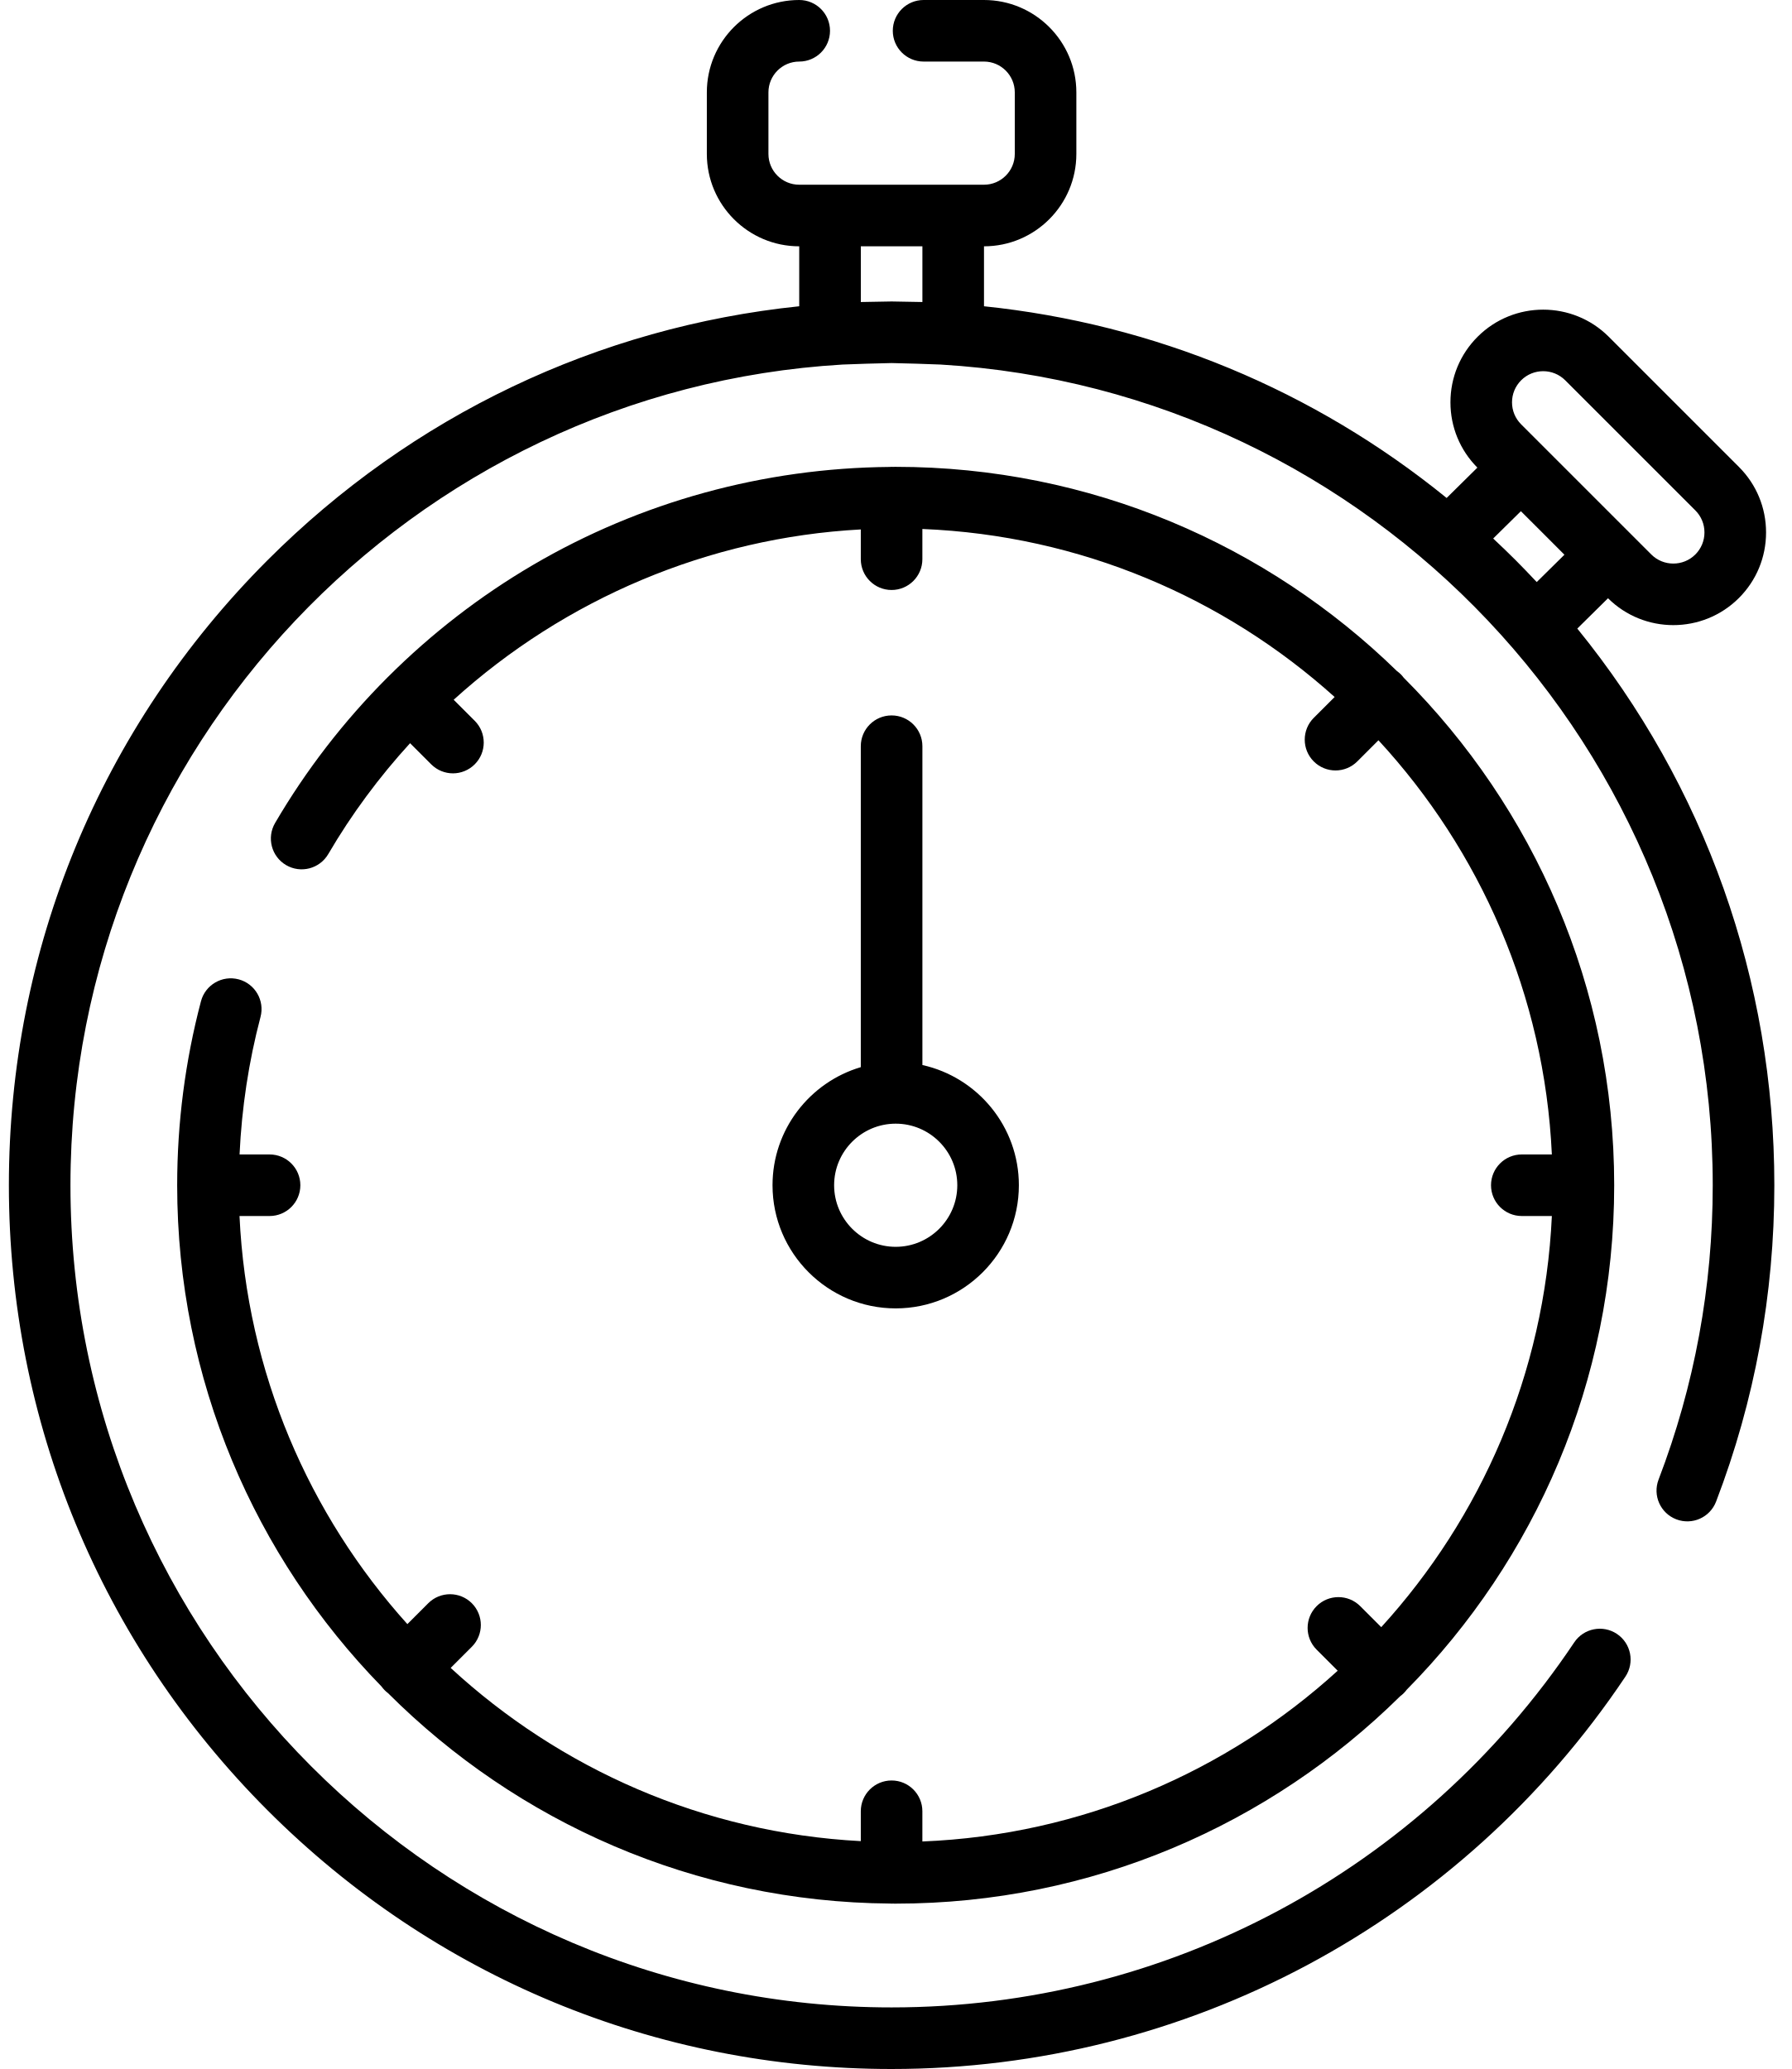
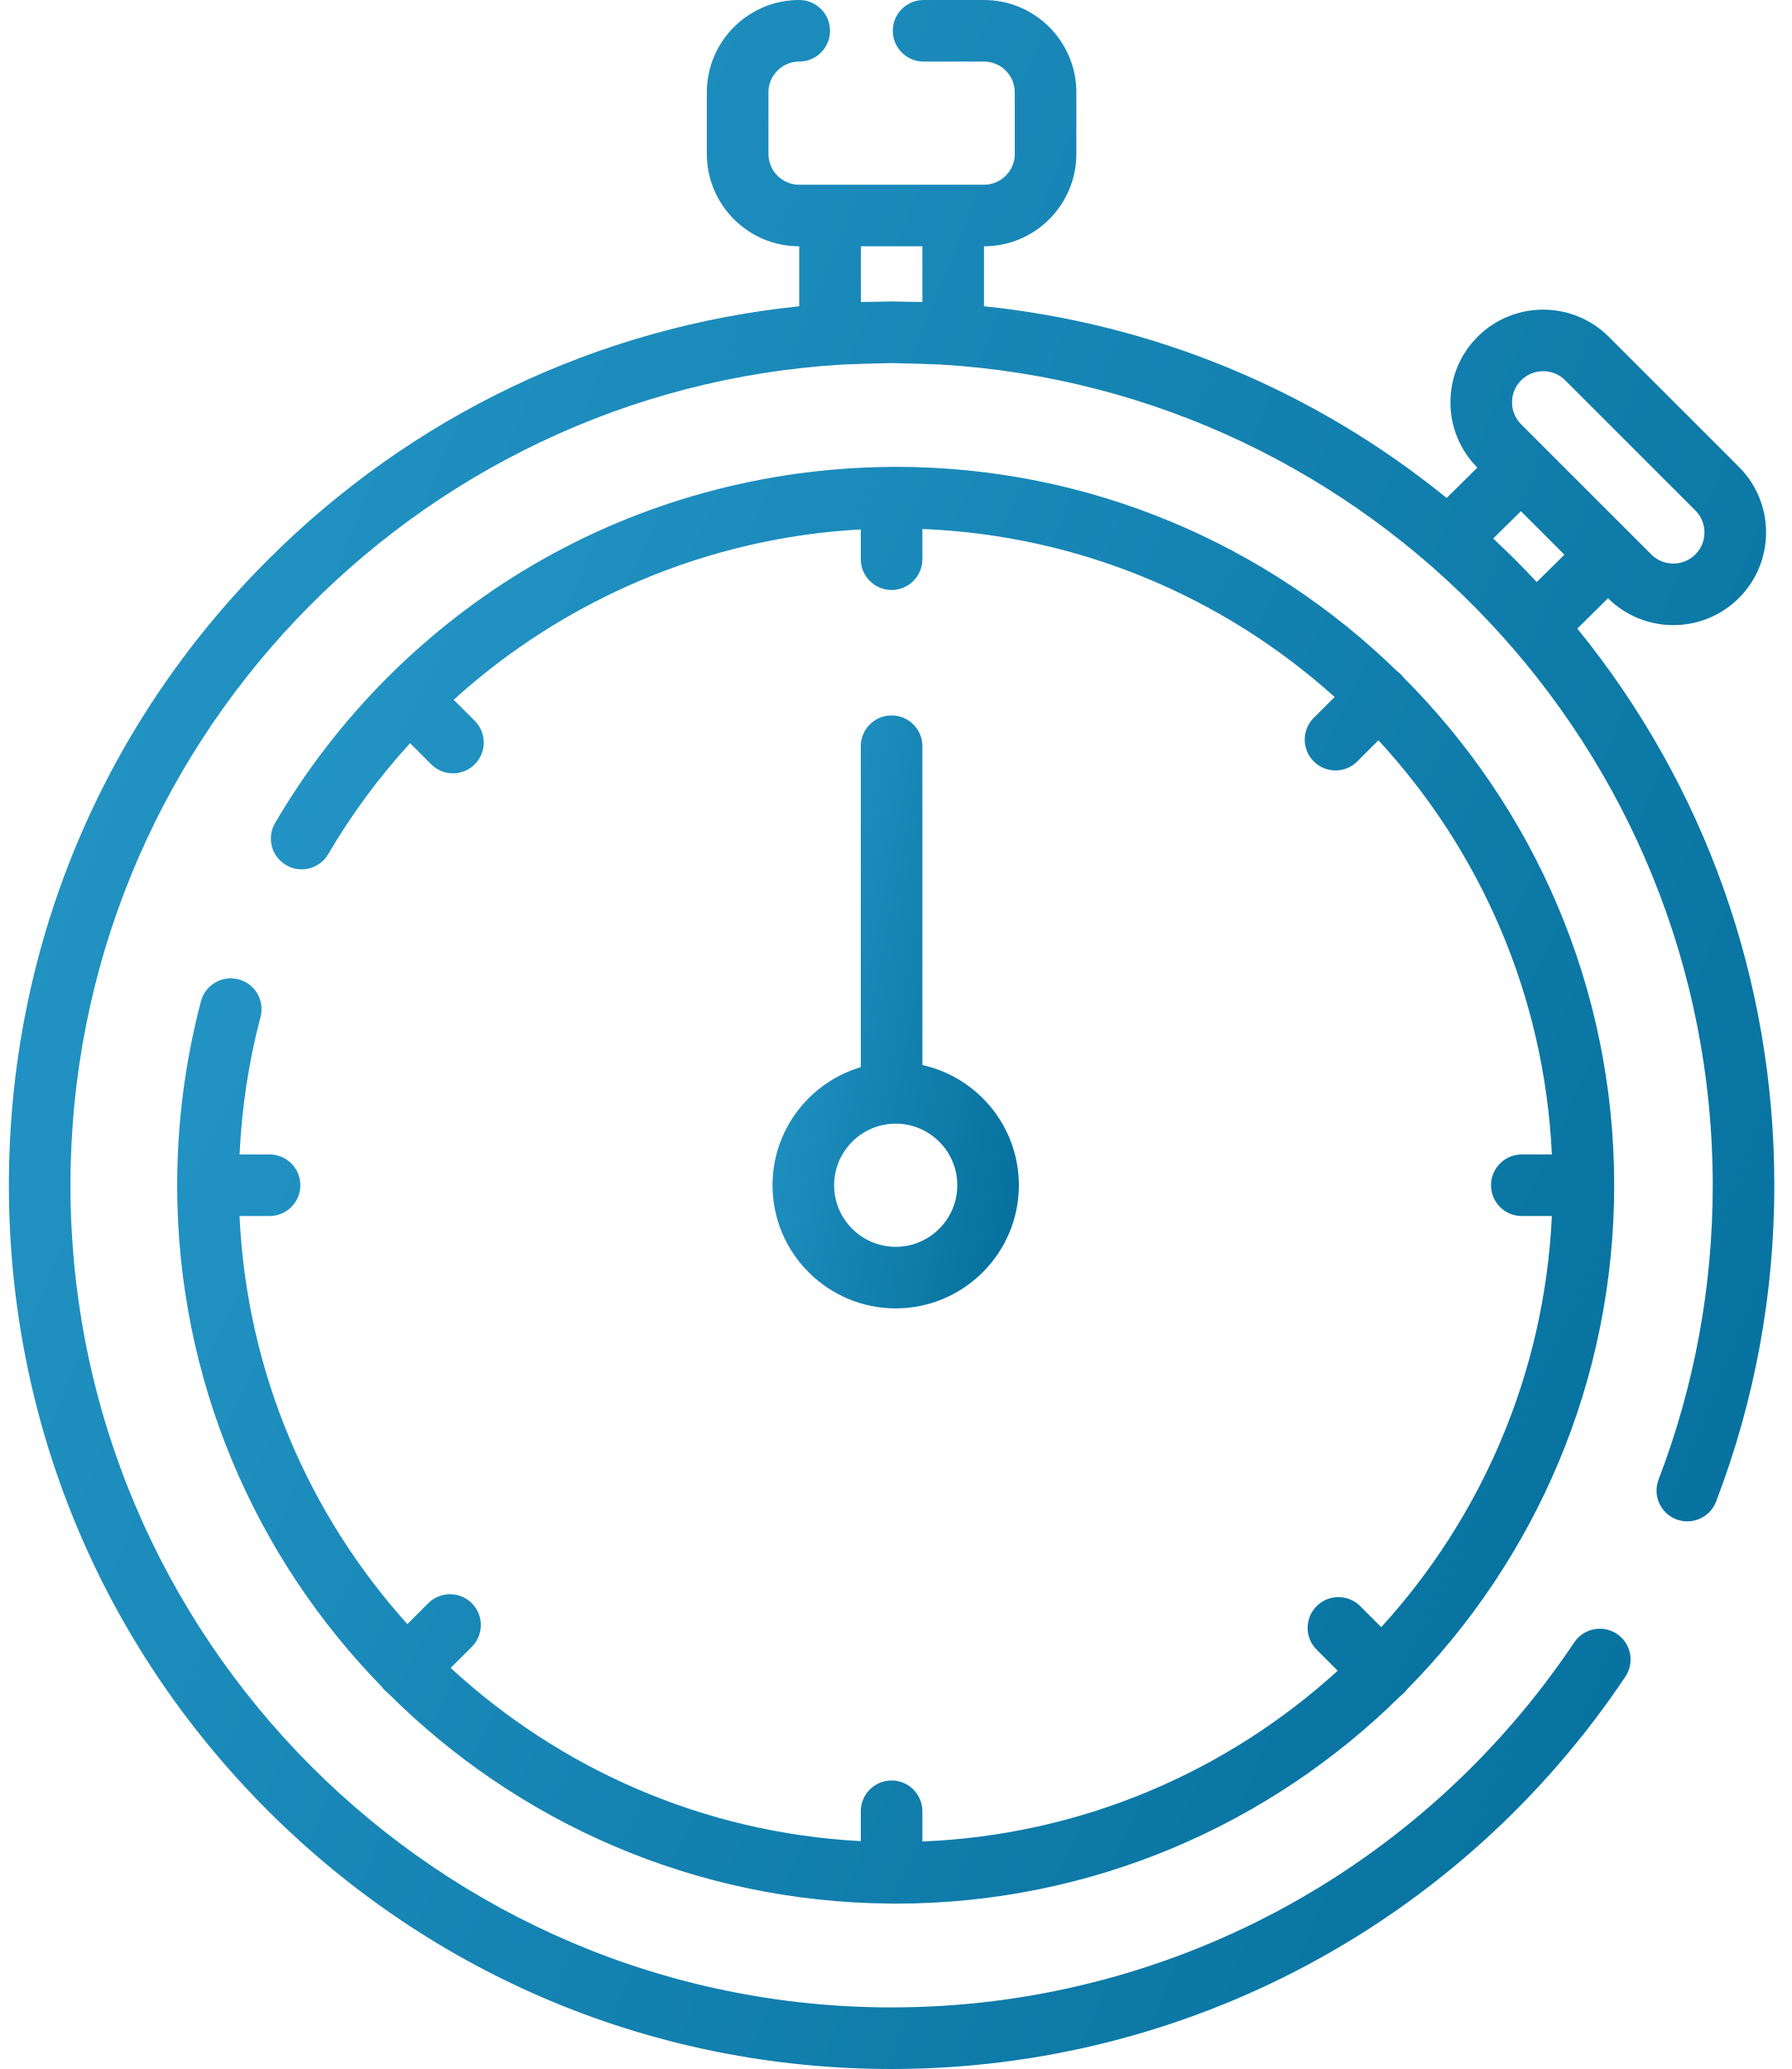
<svg xmlns="http://www.w3.org/2000/svg" width="71" height="82" viewBox="0 0 71 82" fill="none">
  <path d="M7.964 39.682C7.339 42.05 7.021 44.503 7.021 46.974C7.021 54.694 10.111 61.705 15.117 66.838C15.191 66.941 15.276 67.028 15.377 67.104C20.484 72.208 27.516 75.385 35.276 75.443C35.294 75.444 35.312 75.446 35.331 75.446C35.342 75.446 35.353 75.445 35.364 75.445C35.407 75.445 35.45 75.446 35.494 75.446C43.277 75.446 50.339 72.306 55.484 67.227C55.586 67.153 55.672 67.066 55.747 66.965C60.825 61.82 63.966 54.757 63.966 46.974C63.966 39.127 60.775 32.012 55.623 26.857C55.589 26.811 55.553 26.767 55.511 26.726C55.464 26.678 55.412 26.636 55.358 26.597C50.224 21.591 43.214 18.502 35.494 18.502C35.453 18.502 35.412 18.503 35.371 18.503C35.358 18.503 35.344 18.502 35.331 18.502C35.304 18.502 35.278 18.504 35.251 18.506C30.273 18.548 25.39 19.888 21.115 22.394C19.02 23.622 17.095 25.113 15.384 26.82C15.377 26.827 15.368 26.833 15.361 26.841C15.356 26.846 15.352 26.851 15.347 26.856C13.631 28.575 12.133 30.511 10.901 32.617C10.561 33.199 10.756 33.946 11.338 34.287C11.92 34.627 12.667 34.431 13.008 33.85C13.938 32.258 15.03 30.79 16.25 29.455L17.087 30.292C17.325 30.53 17.637 30.65 17.949 30.65C18.261 30.65 18.574 30.53 18.812 30.292C19.289 29.816 19.288 29.043 18.812 28.567L17.978 27.733C22.379 23.741 28.078 21.307 34.111 20.983V22.162C34.111 22.836 34.657 23.383 35.331 23.383C36.005 23.383 36.551 22.836 36.551 22.162V20.965C42.817 21.217 48.519 23.693 52.888 27.624L52.06 28.451C51.584 28.928 51.584 29.701 52.06 30.177C52.298 30.416 52.611 30.535 52.923 30.535C53.235 30.535 53.547 30.416 53.786 30.177L54.624 29.339C58.648 33.701 61.203 39.436 61.496 45.754H60.305C59.631 45.754 59.085 46.3 59.085 46.974C59.085 47.648 59.631 48.194 60.305 48.194H61.496C61.205 54.453 58.695 60.143 54.735 64.489L53.901 63.655C53.424 63.179 52.651 63.179 52.175 63.655C51.698 64.132 51.698 64.905 52.175 65.381L53.009 66.215C48.624 70.21 42.874 72.728 36.551 72.983V71.785C36.551 71.112 36.005 70.565 35.331 70.565C34.657 70.565 34.111 71.112 34.111 71.785V72.969C27.858 72.64 22.183 70.094 17.859 66.104L18.697 65.266C19.173 64.79 19.173 64.017 18.697 63.54C18.22 63.064 17.448 63.064 16.971 63.54L16.143 64.368C12.246 60.037 9.779 54.396 9.491 48.194H10.682C11.356 48.194 11.902 47.648 11.902 46.974C11.902 46.3 11.356 45.754 10.682 45.754H9.493C9.579 43.907 9.855 42.08 10.323 40.306C10.496 39.654 10.107 38.986 9.456 38.814C8.804 38.642 8.136 39.031 7.964 39.682Z" fill="url(#paint0_linear_1303_94585)" />
  <path d="M35.331 28.354C34.657 28.354 34.111 28.9 34.111 29.574V42.294C32.092 42.892 30.613 44.763 30.613 46.974C30.613 49.666 32.803 51.855 35.494 51.855C38.185 51.855 40.375 49.665 40.375 46.974C40.375 44.646 38.736 42.695 36.552 42.21V29.574C36.552 28.9 36.005 28.354 35.331 28.354ZM37.935 46.974C37.935 48.32 36.84 49.415 35.494 49.415C34.149 49.415 33.054 48.32 33.054 46.974C33.054 45.628 34.149 44.534 35.494 44.534C36.84 44.534 37.935 45.628 37.935 46.974Z" fill="url(#paint1_linear_1303_94585)" />
  <path d="M62.504 24.912L63.721 23.71C64.436 24.42 65.372 24.775 66.309 24.775C67.25 24.775 68.191 24.417 68.908 23.701C69.602 23.007 69.984 22.084 69.984 21.102C69.984 20.121 69.602 19.198 68.907 18.504L63.751 13.347C62.318 11.914 59.986 11.914 58.553 13.347C57.859 14.041 57.477 14.964 57.477 15.945C57.477 16.922 57.856 17.84 58.544 18.533L57.326 19.736C52.062 15.458 45.737 12.836 38.993 12.138V9.762C41.011 9.762 42.653 8.12 42.653 6.101V3.661C42.653 1.642 41.011 0 38.992 0H36.6C35.926 0 35.379 0.546 35.379 1.22C35.379 1.894 35.926 2.44 36.6 2.44H38.992C39.665 2.44 40.213 2.988 40.213 3.661V6.101C40.213 6.774 39.665 7.321 38.992 7.321H31.671C30.998 7.321 30.451 6.774 30.451 6.101V3.661C30.451 2.988 30.998 2.44 31.671 2.44C32.345 2.44 32.891 1.894 32.891 1.22C32.891 0.546 32.345 0 31.671 0C29.652 0 28.01 1.642 28.01 3.661V6.101C28.01 8.12 29.652 9.762 31.671 9.762V12.138C23.711 12.962 16.333 16.464 10.596 22.208C3.99 28.823 0.352 37.619 0.352 46.974C0.352 56.33 3.99 65.125 10.596 71.741C17.204 78.356 25.988 82 35.332 82C47.023 82 57.893 76.187 64.41 66.45C64.785 65.89 64.635 65.132 64.075 64.757C63.515 64.382 62.757 64.532 62.382 65.093C56.319 74.151 46.206 79.559 35.332 79.559C17.389 79.559 2.792 64.942 2.792 46.974C2.792 29.66 16.348 15.458 33.389 14.448C33.565 14.438 35.092 14.389 35.332 14.389C35.571 14.389 37.097 14.438 37.272 14.448C54.315 15.457 67.871 29.659 67.871 46.974C67.871 50.995 67.149 54.92 65.725 58.639C65.483 59.269 65.798 59.974 66.427 60.215C67.057 60.456 67.762 60.142 68.004 59.512C69.535 55.513 70.312 51.294 70.312 46.974C70.312 38.842 67.562 31.134 62.504 24.912ZM36.552 11.97C36.5 11.968 35.34 11.948 35.332 11.948C35.324 11.948 34.163 11.968 34.112 11.97V9.762H36.552V11.97ZM60.279 15.072C60.76 14.591 61.544 14.591 62.025 15.072L67.182 20.229C67.415 20.462 67.543 20.772 67.543 21.102C67.543 21.432 67.415 21.742 67.182 21.975C66.701 22.456 65.917 22.456 65.436 21.975L60.279 16.818C60.046 16.585 59.917 16.275 59.917 15.945C59.917 15.615 60.046 15.306 60.279 15.072ZM60.897 23.068C60.878 23.047 60.858 23.028 60.838 23.007C60.586 22.738 60.329 22.471 60.067 22.208C59.794 21.934 59.515 21.667 59.234 21.403C59.212 21.383 59.192 21.362 59.171 21.342L60.269 20.26L61.132 21.122L61.994 21.985L60.897 23.068Z" fill="url(#paint2_linear_1303_94585)" />
  <path d="M9.272 38.765C9.269 38.764 9.269 38.764 9.272 38.765V38.765Z" fill="url(#paint3_linear_1303_94585)" />
  <path d="M9.275 38.766C9.292 38.771 9.346 38.785 9.457 38.814C9.941 38.942 9.345 38.785 9.275 38.766Z" fill="url(#paint4_linear_1303_94585)" />
  <path d="M9.271 38.765C9.272 38.765 9.273 38.766 9.274 38.766C9.273 38.766 9.272 38.765 9.271 38.765Z" fill="url(#paint5_linear_1303_94585)" />
  <defs>
    <linearGradient id="paint0_linear_1303_94585" x1="7.021" y1="20.185" x2="74.896" y2="52.46" gradientUnits="userSpaceOnUse">
-       <stop offset="0.053" stopColor="#2496C7" />
-       <stop offset="1" stopColor="#046E9B" />
+       <stop offset="0.053" stop-color="#2496C7" />
+       <stop offset="1" stop-color="#046E9B" />
    </linearGradient>
    <linearGradient id="paint1_linear_1303_94585" x1="30.613" y1="29.049" x2="44.344" y2="31.761" gradientUnits="userSpaceOnUse">
-       <stop offset="0.053" stopColor="#2496C7" />
-       <stop offset="1" stopColor="#046E9B" />
+       <stop offset="0.053" stop-color="#2496C7" />
+       <stop offset="1" stop-color="#046E9B" />
    </linearGradient>
    <linearGradient id="paint2_linear_1303_94585" x1="0.352" y1="2.424" x2="88.146" y2="38.042" gradientUnits="userSpaceOnUse">
-       <stop offset="0.053" stopColor="#2496C7" />
-       <stop offset="1" stopColor="#046E9B" />
+       <stop offset="0.053" stop-color="#2496C7" />
+       <stop offset="1" stop-color="#046E9B" />
    </linearGradient>
    <linearGradient id="paint3_linear_1303_94585" x1="9.27" y1="38.765" x2="9.27" y2="38.766" gradientUnits="userSpaceOnUse">
-       <stop offset="0.053" stopColor="#2496C7" />
-       <stop offset="1" stopColor="#046E9B" />
+       <stop offset="0.053" stop-color="#2496C7" />
+       <stop offset="1" stop-color="#046E9B" />
    </linearGradient>
    <linearGradient id="paint4_linear_1303_94585" x1="9.275" y1="38.769" x2="9.403" y2="38.998" gradientUnits="userSpaceOnUse">
-       <stop offset="0.053" stopColor="#2496C7" />
-       <stop offset="1" stopColor="#046E9B" />
+       <stop offset="0.053" stop-color="#2496C7" />
+       <stop offset="1" stop-color="#046E9B" />
    </linearGradient>
    <linearGradient id="paint5_linear_1303_94585" x1="9.271" y1="38.765" x2="9.272" y2="38.767" gradientUnits="userSpaceOnUse">
-       <stop offset="0.053" stopColor="#2496C7" />
-       <stop offset="1" stopColor="#046E9B" />
+       <stop offset="0.053" stop-color="#2496C7" />
+       <stop offset="1" stop-color="#046E9B" />
    </linearGradient>
  </defs>
</svg>
